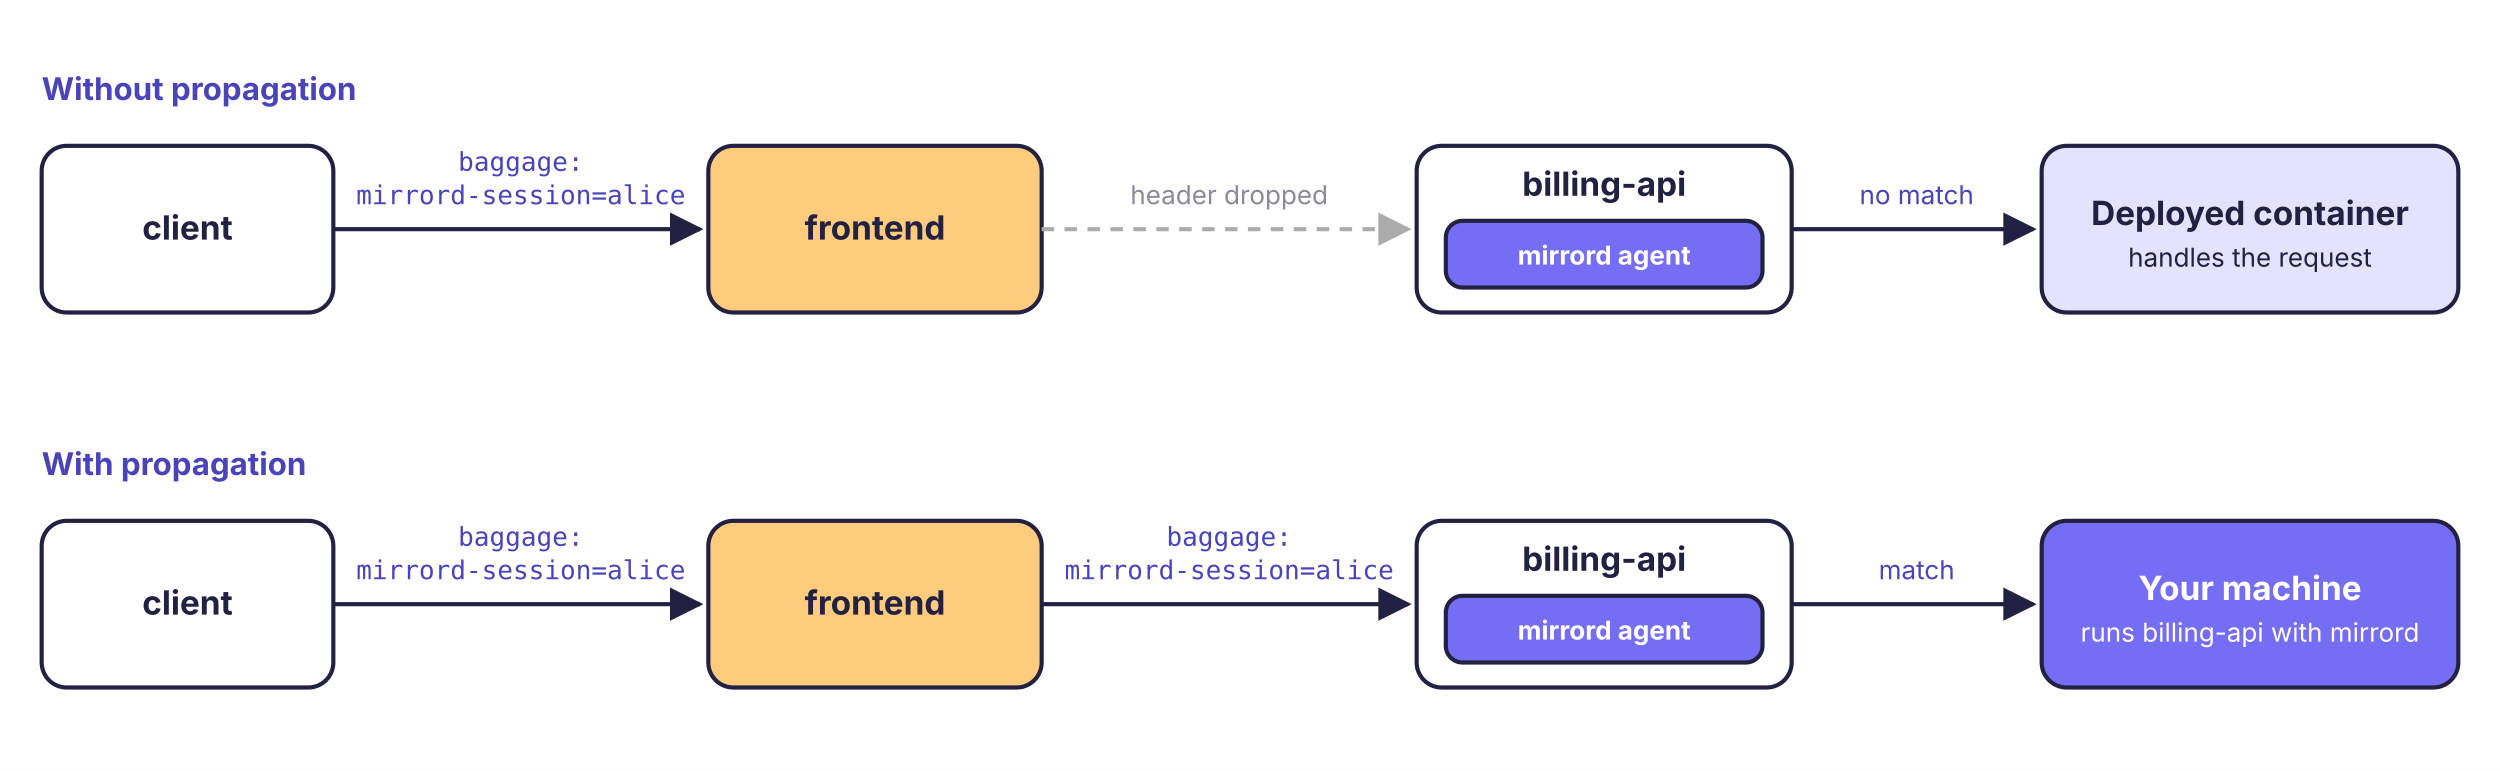
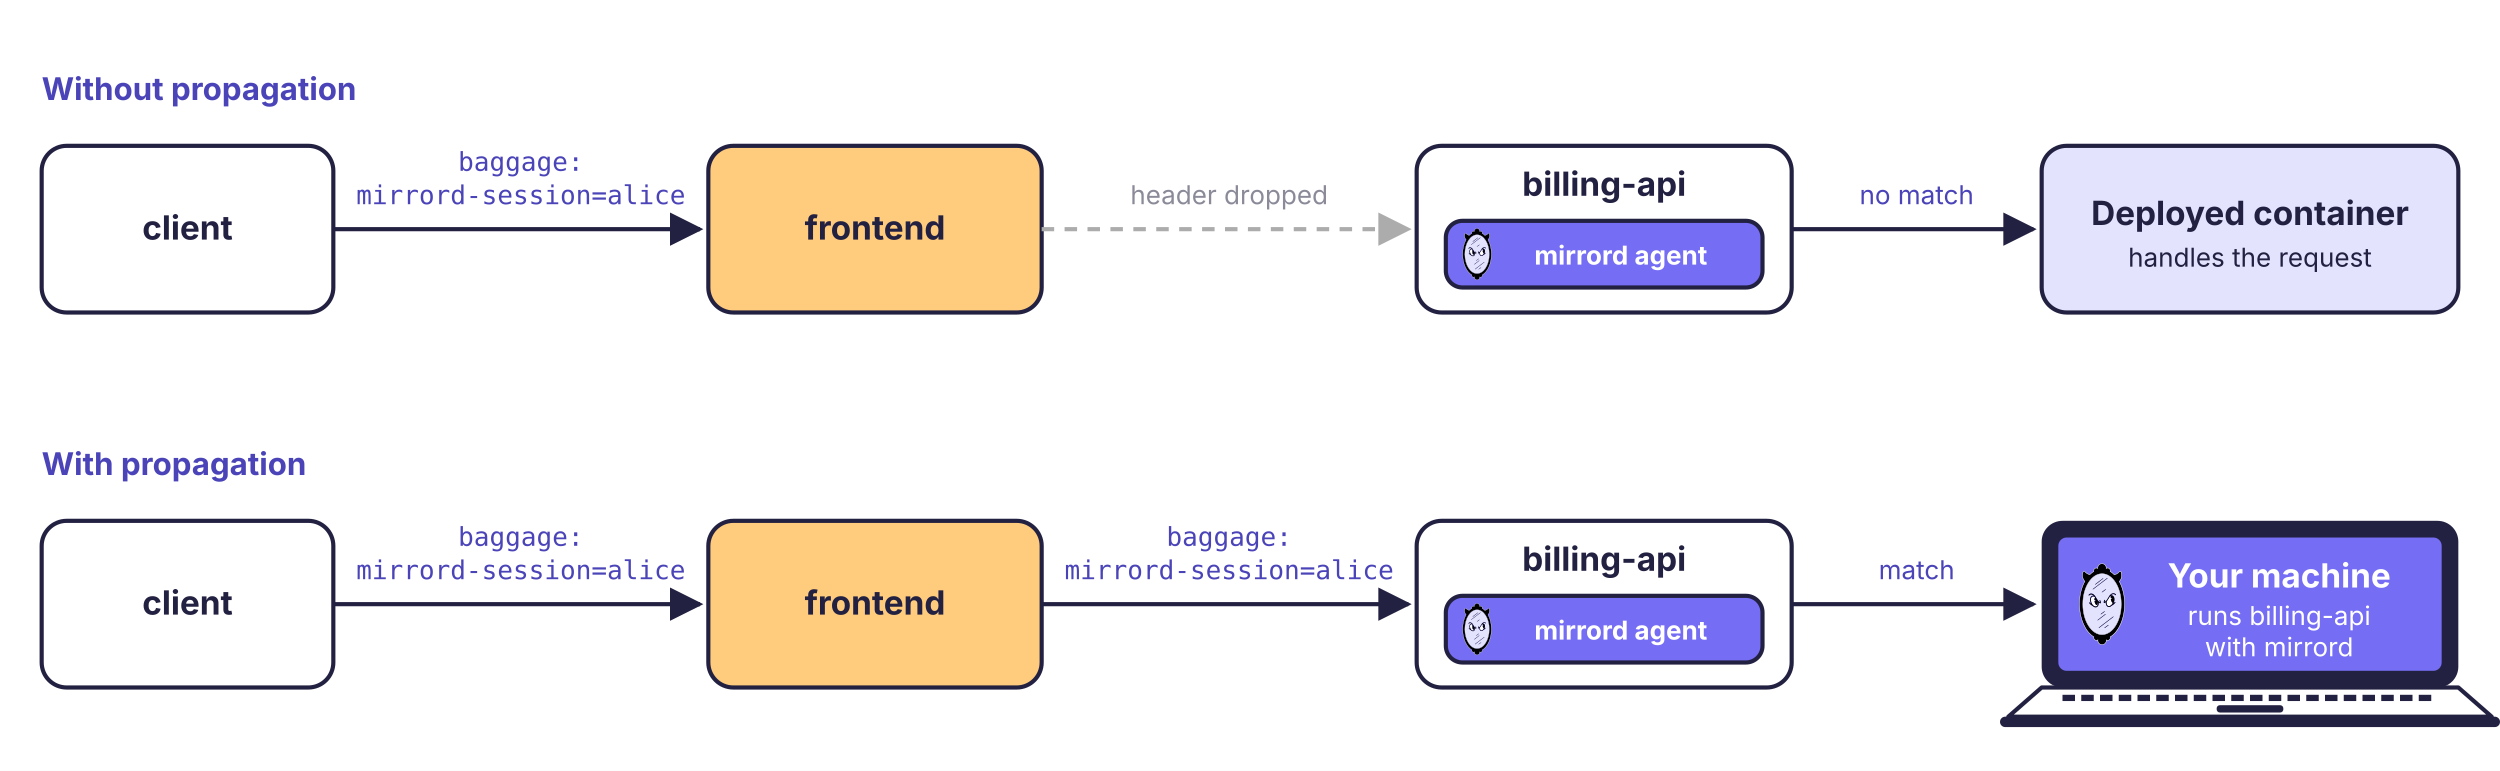
<svg xmlns="http://www.w3.org/2000/svg" viewBox="0 0 1200 370" width="1200" height="370" font-family="Inter, Helvetica, Arial, sans-serif" role="img" aria-labelledby="t d">
  <defs>
    <marker id="arrow" viewBox="0 0 10 10" refX="9" refY="5" markerWidth="8" markerHeight="8" orient="auto-start-reverse">
      <path d="M0 0 L10 5 L0 10 z" fill="#232141" />
    </marker>
    <marker id="arrow-grey" viewBox="0 0 10 10" refX="9" refY="5" markerWidth="8" markerHeight="8" orient="auto-start-reverse">
      <path d="M0 0 L10 5 L0 10 z" fill="#ACACAC" />
    </marker>
+     <symbol id="mirrord" viewBox="97 61 391 696">
+       <path fill="#ffffff" d="M255.6,387c4.1,19.1-0.9,36.1-12,40.5c-8.2,3.2-17.8,0-26.5-8.2c-0.3-0.6-0.9-0.9-1.5-1.2c0,0,0,0-0.3-0.3 c-5.5-5.6-10.5-13.2-14-22c-4.7-11.5-6.1-23.2-4.4-33.5c1.8-9.4,6.1-16.1,12.8-18.8c5.5-2.3,12.5-1.5,19.3,2.6 c1.5,2.3,2.6,4.4,3.8,6.2c-4.1,2.6-6.4,10.3-6.4,20.3l3.2,1.8l11.1,6.5l-12.5,1.5h-0.9c0.3,1.2,0.3,2.3,0.6,3.5 c3.2,17.9,12,31.1,19,29.7c6.4-1.2,9.6-14.4,7.6-30.2C255.3,386.4,255.6,386.7,255.6,387z" />
+       <path fill="#ffffff" d="M384,398.4c-3.2,6.8-7.3,12.3-12,17c0,0,0,0-0.3,0c-0.6,0.3-0.9,0.9-1.2,1.2c-8.7,7.9-18.4,11.5-26.5,8.2 c-11.1-4.7-16-21.4-12-40.5c1.5-1.8,3.2-3.8,4.7-5.6c5-6.5,9-13.2,12.8-20l1.2-2.1c1.2-1.8,2-3.8,3.2-5.6c1.2-2.1,2.6-4.4,4.4-7 c3.5-2.1,6.7-3.2,9.9-3.8c-2,4.7-2.3,10.3-2.3,15.3l3.2,1.8l11.1,6.5l-12.5,1.5h-0.9c0.3,1.2,0.3,2.3,0.6,3.8 C370.5,384.6,377.5,397,384,398.4z" />
+       <path fill="#E4E3FD" d="M405,391.7c-1.5-1.2-3.8-0.9-5,0.6c-3.2,4.1-7,7.9-11.1,11.5c1.2-2.3,2.6-5,3.5-7.6 c5.3-12.6,6.7-25.8,4.7-37.3c-2.3-12-8.2-20.6-16.9-24.1c-4.1-1.8-8.8-2.1-13.7-1.2c4.4-4.4,10.2-8.5,17.5-10 c8.2-1.5,16.6,1.5,20.4,7.3c1.2,1.5,3.2,2.1,5,0.9c1.5-1.2,2-3.2,0.9-4.7c-5.5-8.2-16.6-12.3-27.4-10c-11.1,2.1-19.3,9.7-24.2,15.6 c-2,2.3-3.8,5-5.5,7.3c-2,2.9-3.5,5.6-5,8.2c-1.2,2.1-2.3,3.8-3.2,5.6l-1.2,2.1c-3.8,6.5-7.6,13.2-12.3,19.1 c-5.8,7.6-11.7,12.9-18.4,16.7c0.6-5,2-9.7,4.4-14.1c0.9-1.8,0.3-3.8-1.5-4.7c-1.7-0.9-3.8-0.3-4.7,1.5c-2.9,5.6-4.7,11.5-5.3,17.6 c0,0.9-0.3,3.5,1.5,5.6c1.2,1.2,2.3,1.8,4.1,1.8c1.5,0,2.9-0.3,4.4-1.5c2.6-1.5,5.3-3.2,7.9-5.3c-1.7,18.5,5,34.1,17.5,39.3 c2.9,1.2,5.8,1.8,8.8,1.8c8.5,0,17.5-4.4,25.4-12c11.4-6.2,21.6-14.4,29.5-24.7C406.7,395.2,406.4,392.8,405,391.7z M292.1,149.1 c90.1,0,163.6,116.6,163.6,259.6s-73.5,259.6-163.6,259.6c-90.4,0-163.6-116.6-163.6-259.6S201.9,149.1,292.1,149.1z M389.5,517.3 c0.9-0.6,0.9-1.8,0.3-2.3c-0.6-0.9-1.8-0.9-2.3-0.3l-122.5,93.7c-0.9,0.6-0.9,1.8-0.3,2.3c0.3,0.3,0.9,0.6,1.5,0.6 c0.3,0,0.9,0,1.2-0.3L389.5,517.3z M346.9,589c0.9-0.6,0.9-1.8,0.3-2.3c-0.6-0.9-1.8-0.9-2.3-0.3l-31.2,23.2 c-0.9,0.6-0.9,1.8-0.3,2.3c0.3,0.6,0.9,0.9,1.5,0.9c0.3,0,0.6-0.3,0.9-0.3L346.9,589z M338.2,189.1c0.9-0.6,0.9-1.8,0.3-2.3 c-0.6-0.9-1.8-0.9-2.3-0.3l-122.5,93.4c-0.9,0.6-0.9,1.8-0.3,2.3c0.3,0.3,0.9,0.6,1.5,0.6c0.3,0,0.9,0,0.9-0.3L338.2,189.1z M324.4,284.5c0.9-0.6,0.9-1.8,0.3-2.3c-0.6-0.9-1.7-0.9-2.3-0.3l-31.2,22.9c-0.9,0.6-0.9,1.8-0.3,2.3c0.3,0.6,0.9,0.6,1.5,0.6 c0.3,0,0.6,0,0.9-0.3L324.4,284.5z M322.7,495.9c0.9-0.6,0.9-1.8,0.3-2.3c-0.6-0.9-1.8-0.9-2.3-0.3l-66.2,50.8 c-0.9,0.6-0.9,1.8-0.3,2.3c0.3,0.3,0.9,0.6,1.5,0.6c0.3,0,0.6,0,0.9-0.3L322.7,495.9z M314.8,472.4c0.9-0.6,0.9-1.8,0.3-2.3 c-0.6-0.9-1.8-0.9-2.3-0.3L281.6,493c-0.9,0.6-0.9,1.8-0.3,2.3c0.3,0.6,0.9,0.9,1.5,0.9c0.3,0,0.9-0.3,0.9-0.3L314.8,472.4z M302.3,190.5c0.9-0.6,0.9-1.8,0.3-2.3c-0.6-0.9-1.7-0.9-2.3-0.3L234,239c-0.9,0.6-0.9,1.8-0.3,2.3c0.3,0.3,0.9,0.6,1.5,0.6 c0.3,0,0.9,0,1.2-0.3L302.3,190.5z M280.1,399.6c1.8-2.1,1.5-4.7,1.5-5.6c-0.6-6.2-2.3-12.3-5-17.9c-0.9-1.8-2.9-2.3-4.7-1.5 c-1.8,0.9-2.3,2.9-1.5,4.7c2.3,4.4,3.8,9.4,4.4,14.1c-6.4-3.8-12.5-9.4-18.4-16.7c-4.7-6.2-8.8-12.9-12.3-19.1l-1.5-2.3 c-1.2-1.8-2-3.8-3.2-5.6c-1.5-2.3-2.9-5.3-5-8.2c0,0,0,0,0-0.3c-1.5-2.3-3.5-5-5.5-7.3c-5-5.9-13.1-13.2-24.2-15.6 c-10.8-2.1-21.9,2.1-27.4,10c-1.2,1.5-0.6,3.8,0.9,4.7c1.5,1.2,3.8,0.6,4.7-0.9c4.1-5.9,12.5-8.8,20.4-7.3 c7.3,1.5,13.1,5.9,17.5,10c-4.7-0.9-9.3-0.3-13.7,1.2c-8.8,3.5-14.6,12-16.9,24.1c-2,11.5-0.3,24.7,4.7,37.3 c1.2,2.6,2.3,5.3,3.5,7.6c-4.1-3.5-7.9-7.3-11.1-11.5c-1.2-1.5-3.5-1.8-5-0.6c-1.5,1.2-1.8,3.5-0.6,5c8.2,10,18.4,18.5,29.5,24.7 c7.9,7.6,16.9,11.7,25.7,11.7c2.9,0,6.1-0.6,8.8-1.8c12.5-5.3,19-20.6,17.5-39.3c2.6,2.1,5,3.8,7.9,5.3c1.5,0.9,2.9,1.2,4.4,1.2 C277.8,401.4,279.2,400.8,280.1,399.6z" />
+       <path d="M439.4,215.2c29.5,54,45.5,122.4,45.5,193.8c0,123.6-49,234.9-122.8,279.2c0.6,2.1,1.2,4.4,1.2,6.8 c0,12.3-10.2,22.6-22.5,22.6c-4.4,0-8.8-1.2-12.3-3.5c0.3,1.2,0.3,2.6,0.3,3.8c0,20.3-16.3,36.7-36.5,36.7s-36.5-16.4-36.5-36.7 c0-1.2,0-2.6,0.3-3.8c-3.5,2.3-7.9,3.5-12.3,3.5c-12.3,0-22.5-10-22.5-22.6c0-2.3,0.3-4.7,1.2-6.8C148.6,643.6,99.3,532.3,99.3,409 c0-71.9,16.3-140.9,46.4-195.3c-1.5-0.9-2.3-2.1-3.5-3.2c-9.9-11.2-15.5-26.4-16.9-42.6c-0.6-11.5,0.9-23.2,5-33.8 c0.6-1.8,2.6-6.8,7.6-7.3c5.3-0.6,8.5,3.8,11.4,7.9c1.2,1.5,2.3,2.9,2.9,3.8c5.5,5.3,12.5,9.7,21.6,13.8c4.4,2.1,9,3.8,13.4,5.3 c11.1-11.2,22.8-20.6,35-27.9c-0.6-2.3-1.2-4.4-1.2-6.8c0-12.3,10.2-22.6,22.5-22.6c4.4,0,8.8,1.2,12.3,3.5c0-1.2-0.3-2.6-0.3-3.8 c0-20.3,16.3-36.7,36.5-36.7c20.1,0,36.5,16.4,36.5,36.7c0,1.2,0,2.6-0.3,3.8c3.5-2.3,7.9-3.5,12.3-3.5c12.5,0,22.5,10.3,22.5,22.6 c0,2.3-0.3,4.7-1.2,6.8c12.5,7.6,24.8,17.3,36.2,29.1c4.7-1.5,9-3.2,13.7-5.3c9-4.1,16-8.5,21.6-13.8c0.9-0.9,2-2.3,2.9-3.8 c2.9-4.1,6.1-8.5,11.4-7.9c5,0.6,7,5.6,7.6,7.3c4.1,10.6,5.5,22.3,4.7,33.8c-1.2,15.9-7,31.4-16.9,42.6 C442.3,212.6,441.1,214,439.4,215.2z M455.7,409c0-143.3-73.5-259.6-163.6-259.6c-90.4,0-163.6,116.6-163.6,259.6 c0,143,73.5,259.6,163.6,259.6C382.5,668.6,455.7,552,455.7,409z" />
+       <path fill="#ffffff" d="M292.4,756.6c-21.2,0-38.5-17.4-38.5-38.7c0-0.1,0-0.2,0-0.3c-3,1.3-6.5,2-10,2c-13.5,0-24.5-11-24.5-24.6 c0-2.2,0.2-4.2,0.7-5.9c-36.1-22.2-66.8-60.3-88.9-110.2C109,528.5,97.3,469.7,97.3,409c0-71.5,16.3-140.6,45.8-194.7 c-0.6-0.5-1.1-1-1.5-1.5c-0.3-0.3-0.5-0.6-0.8-0.8l-0.1-0.1c-9.7-10.9-15.9-26.4-17.4-43.7c-0.6-12.5,1.1-24.4,5.1-34.7 c0.8-2.3,3.2-7.9,9.2-8.6c6.5-0.7,10.4,4.7,13.2,8.7c1.1,1.4,2.2,2.8,2.9,3.7c5.3,5,11.9,9.2,20.9,13.3c3.5,1.7,7.6,3.3,12.1,4.8 c10.7-10.7,21.9-19.6,33.2-26.5c-0.5-1.9-0.9-3.7-0.9-5.8c0-13.3,11.2-24.6,24.5-24.6c3.5,0,6.9,0.7,10,2c0-0.1,0-0.2,0-0.3 c0-21.3,17.3-38.7,38.5-38.7c21.2,0,38.5,17.4,38.5,38.7c0,0.1,0,0.2,0,0.3c3-1.3,6.5-2,10-2c13.5,0,24.5,11,24.5,24.6 c0,2.2-0.2,4.2-0.7,5.9c12.2,7.6,23.8,16.9,34.3,27.6c3.7-1.2,7.6-2.7,12.3-4.8c9-4.1,15.7-8.4,21-13.4c0.7-0.7,1.8-2,2.6-3.4 l0.1-0.1c2.8-4,6.7-9.5,13.2-8.8c6,0.7,8.5,6.3,9.3,8.7c4,10.4,5.7,22.4,4.8,34.5c-1.2,16.6-7.5,32.4-17.2,43.5c-0.4,1-1.3,2-2.4,3 c29,53.9,44.9,122.4,44.9,193.3c0,60.9-11.7,119.7-33.9,170.2c-22,49.9-52.6,87.9-88.6,110c0.5,1.9,0.8,3.8,0.8,5.8 c0,13.3-11.2,24.6-24.5,24.6c-3.5,0-6.9-0.7-10-2c0,0.1,0,0.2,0,0.3C330.8,739.2,313.6,756.6,292.4,756.6z M259.4,709.5l-1.2,5 c-0.2,0.9-0.2,2.3-0.2,3.3c0,19.1,15.5,34.7,34.5,34.7s34.5-15.6,34.5-34.7c0-1.1,0-2.4-0.2-3.3l-1.2-5l4.3,2.9 c3.1,2.1,7,3.2,11.1,3.2c11.1,0,20.5-9.4,20.5-20.6c0-2.1-0.5-4.2-1.1-6.2l-0.4-1.5l1.3-0.8c72.9-43.8,121.8-155.3,121.8-277.5 c0-70.8-16.1-139.3-45.3-192.8l-0.9-1.6l1.5-1c1.6-1.1,2.3-2.2,2.4-2.5l0.1-0.4l0.3-0.3c9.3-10.4,15.2-25.5,16.4-41.4 c0.9-11.6-0.7-22.9-4.5-32.9c-0.6-1.7-2.3-5.6-6-6.1c-3.8-0.4-6.3,2.6-9.5,7c-0.9,1.5-2.1,3-3.2,4.1c-5.7,5.4-12.7,9.9-22.2,14.2 c-5.4,2.4-9.7,4-13.9,5.4l-1.2,0.4l-0.9-0.9c-10.9-11.3-23-21-35.8-28.8l-1.5-0.9l0.7-1.6c0.7-1.6,1-3.5,1-6 c0-11.4-9.2-20.6-20.5-20.6c-4.1,0-8.1,1.1-11.1,3.2l-4.3,2.9l1.2-5c0.2-0.9,0.2-2.3,0.2-3.3c0-19.1-15.5-34.7-34.5-34.7 c-19,0-34.5,15.6-34.5,34.7c0,0.5,0.1,1.1,0.1,1.7c0.1,0.7,0.2,1.4,0.2,2.1v3.8l-3.1-2.1c-3.1-2.1-7-3.2-11.1-3.2 c-11.1,0-20.5,9.4-20.5,20.6c0,1.9,0.4,3.6,0.9,5.6l0.5,2.1l-1.3,0.8c-11.8,7.1-23.5,16.4-34.6,27.6l-0.9,0.9l-1.2-0.4 c-5.1-1.7-9.7-3.5-13.6-5.4c-9.5-4.3-16.5-8.8-22.1-14.2l-0.2-0.2l-0.1-0.2c-0.5-0.8-1.7-2.2-2.8-3.6l-0.1-0.1 c-3.1-4.4-5.7-7.5-9.5-7.1c-3.7,0.4-5.4,4.3-5.9,6c-3.8,9.8-5.5,21.2-4.9,33c1.5,16.4,7.3,31.1,16.4,41.3c0.3,0.3,0.6,0.6,0.9,0.9 c0.7,0.8,1.4,1.5,2.2,2l1.6,1l-0.9,1.7c-29.7,53.8-46.1,122.8-46.1,194.3c0,121.9,49.2,233.4,122.4,277.5l1.5,0.9l-0.7,1.6 c-0.7,1.6-1,3.5-1,6c0,11.4,9.2,20.6,20.5,20.6c4.1,0,8.1-1.1,11.1-3.2L259.4,709.5z M292.1,670.6c-91.3,0-165.6-117.3-165.6-261.6 s74.3-261.6,165.6-261.6c91.3,0,165.6,117.3,165.6,261.6S383.4,670.6,292.1,670.6z M292.1,151.4c-89.1,0-161.6,115.5-161.6,257.6 c0,68.8,16.9,133.5,47.7,182.3c30.6,48.5,71,75.2,113.9,75.2c89.1,0,161.6-115.5,161.6-257.6C453.7,267,381.2,151.4,292.1,151.4z" />
+       <path d="M344.9,586.3c0.9-0.6,1.7-0.3,2.3,0.3c0.6,0.9,0.3,1.8-0.3,2.3l-31.2,23.2c-0.3,0.3-0.6,0.3-0.9,0.3 c-0.6,0-1.2-0.3-1.5-0.9c-0.6-0.9-0.3-1.8,0.3-2.3L344.9,586.3z" />
+       <path d="M372,415.5c4.4-4.4,8.5-10.3,12-17c-6.4-1.8-13.4-13.8-16.3-29.7c-0.3-1.2-0.6-2.3-0.6-3.8h0.9l12.5-1.5l-11.1-6.5 l-3.2-1.8c0-5,0.3-10.6,2.3-15.3c-3.2,0.6-6.7,1.8-9.9,3.8c-1.8,2.3-3.2,5-4.4,7c-1.2,2.1-2.3,3.8-3.2,5.6l-1.2,2.1 c-3.8,6.5-7.9,13.5-12.8,20c-1.5,2.1-3.2,3.8-4.7,5.6c-4.1,19.1,0.9,35.8,12,40.5c8.2,3.2,17.8-0.3,26.5-8.2 C370.8,416.3,371.4,415.8,372,415.5z M410.5,326.8c1.2,1.5,0.9,3.8-0.9,4.7c-1.5,1.2-3.8,0.9-5-0.9c-4.1-5.9-12.5-8.8-20.4-7.3 c-7.3,1.5-13.1,5.9-17.5,10c4.7-0.9,9.3-0.3,13.7,1.2c8.8,3.5,14.9,12,16.9,24.1c2,11.5,0.3,24.7-4.7,37.3 c-1.2,2.6-2.3,5.3-3.5,7.6c4.1-3.5,7.9-7.3,11.1-11.5c1.2-1.5,3.5-1.8,5-0.6c1.5,1.2,1.7,3.5,0.6,5c-8.2,10.3-18.4,18.5-29.5,24.7 c-7.9,7.6-16.9,12-25.4,12c-3.2,0-6.1-0.6-8.8-1.8c-12.5-5.3-19-20.6-17.5-39.3c-2.6,2.1-5.3,3.8-7.9,5.3c-1.5,0.9-3.2,1.5-4.4,1.5 c-1.5,0-2.9-0.6-4.1-1.8c-1.7-2.1-1.5-4.7-1.5-5.6c0.6-6.2,2.3-12,5.3-17.6c0.9-1.8,2.9-2.3,4.7-1.5c1.8,0.9,2.3,2.9,1.5,4.7 c-2.3,4.4-3.8,9.4-4.4,14.1c6.4-3.8,12.5-9.4,18.4-16.7c4.7-6.2,8.8-12.6,12.3-19.1l1.2-2.1c1.2-2.1,2.3-3.8,3.2-5.6 c1.5-2.3,2.9-5.3,5-8.2c1.8-2.3,3.5-5,5.5-7.3c5-5.9,13.4-13.2,24.2-15.6C393.9,314.5,405,318.6,410.5,326.8z" />
+       <path d="M324.4,284.5l-31.5,23.2c-0.3,0.3-0.6,0.3-0.9,0.3c-0.6,0-1.2-0.3-1.5-0.6c-0.6-0.9-0.3-1.8,0.3-2.3l31.2-23.2 c0.9-0.6,1.7-0.3,2.3,0.3C325.6,282.7,325.3,283.9,324.4,284.5z" />
+       <path d="M312.8,469.5c0.9-0.6,1.8-0.3,2.3,0.3c0.6,0.9,0.3,1.8-0.3,2.3l-31.2,23.2c-0.3,0.3-0.6,0.3-0.9,0.3 c-0.6,0-1.2-0.3-1.5-0.9c-0.6-0.9-0.3-1.8,0.3-2.3L312.8,469.5z" />
+       <path d="M387.5,514.7c0.9-0.6,1.8-0.3,2.3,0.3c0.6,0.9,0.3,1.8-0.3,2.3L267,611c-0.3,0.3-0.6,0.3-1.2,0.3c-0.6,0-1.2-0.3-1.5-0.6 c-0.6-0.9-0.6-1.8,0.3-2.3L387.5,514.7z" />
+       <path d="M320.7,493c0.9-0.6,1.8-0.3,2.3,0.3c0.6,0.9,0.6,1.8-0.3,2.3l-66.2,51.1c-0.3,0.3-0.6,0.3-0.9,0.3c-0.6,0-1.2-0.3-1.5-0.6 c-0.6-0.9-0.6-1.8,0.3-2.3L320.7,493z" />
+       <path d="M300.2,187.9c0.9-0.6,1.7-0.3,2.3,0.3c0.6,0.9,0.6,1.8-0.3,2.3l-65.9,51.1c-0.3,0.3-0.6,0.3-1.2,0.3 c-0.6,0-0.9-0.3-1.5-0.6c-0.6-0.9-0.3-1.8,0.3-2.3L300.2,187.9z" />
+       <path d="M213.6,279.8l122.5-93.7c0.6-0.6,1.8-0.3,2.3,0.3c0.6,0.9,0.3,1.8-0.3,2.3l-122.5,93.7c-0.3,0.3-0.6,0.3-0.9,0.3 c-0.6,0-1.2-0.3-1.5-0.6C212.7,281.6,212.7,280.4,213.6,279.8z" />
+       <path d="M243.9,427.5c11.1-4.4,16-21.4,12-40.5c-0.3-0.3-0.6-0.6-0.9-0.9c2,15.9-1.2,29.1-7.6,30.2c-7.3,1.5-15.8-12-19-29.7 c-0.3-1.2-0.3-2.3-0.6-3.5h0.9l12.5-1.5l-11.1-6.5l-3.2-1.8c0-10,2.3-17.6,6.4-20.3c-1.2-2.1-2.3-4.1-3.8-6.2 c-7-4.1-13.7-5-19.3-2.6c-6.4,2.6-11.1,9.4-12.8,18.8c-1.8,10-0.3,22,4.4,33.5c3.5,8.8,8.5,16.4,14,22c0,0,0.3,0,0.3,0.3 c0.6,0.3,1.2,0.9,1.5,1.2C225.9,427.2,235.8,430.7,243.9,427.5z M204.9,319.1c11.1,2.1,19.3,9.7,24.2,15.6c2,2.3,3.8,5,5.5,7.3 c0,0,0,0,0,0.3c2,2.9,3.5,5.6,5,8.2c1.2,1.8,2,3.5,3.2,5.6l1.5,2.3c3.8,6.5,7.6,12.9,12.3,19.1c5.8,7.3,11.7,12.9,18.4,16.7 c-0.6-5-2-9.7-4.4-14.1c-0.9-1.8-0.3-3.8,1.5-4.7c1.8-0.9,3.8-0.3,4.7,1.5c2.9,5.6,4.7,11.5,5,17.9c0,0.9,0.3,3.5-1.5,5.6 c-1.2,1.2-2.6,1.8-4.1,1.8c-1.5,0-2.9-0.6-4.4-1.2c-2.6-1.5-5.3-3.2-7.9-5.3c1.7,18.5-5,34.1-17.5,39.3c-2.9,1.2-5.8,1.8-8.8,1.8 c-8.5,0-17.5-4.4-25.7-11.7c-11.4-6.2-21.6-14.7-29.5-24.7c-1.2-1.5-0.9-3.8,0.6-5c1.5-1.2,3.8-0.9,5,0.6c3.2,4.1,7,7.9,11.1,11.5 c-1.2-2.3-2.6-5-3.5-7.6c-5-12.6-6.7-25.8-4.7-37.3c2-12,8.2-20.6,16.9-24.1c4.1-1.8,8.8-2.1,13.7-1.2c-4.4-4.4-10.2-8.8-17.5-10 c-8.2-1.5-16.6,1.5-20.4,7.3c-1.2,1.5-3.2,2.1-4.7,0.9c-1.5-1.2-2-3.2-0.9-4.7C183,320.9,194.1,317.1,204.9,319.1z" />
+     </symbol>
  </defs>
  <rect x="0" y="0" width="1200" height="370" fill="#ffffff" />
  <text x="20" y="48" font-size="15" font-weight="700" fill="#4a44b8">Without propagation</text>
  <rect x="20" y="70" width="140" height="80" rx="12" fill="#ffffff" stroke="#232141" stroke-width="2" />
  <text x="90" y="115" font-size="16" font-weight="700" fill="#232141" text-anchor="middle">client</text>
  <line x1="160" y1="110" x2="336" y2="110" stroke="#232141" stroke-width="2" marker-end="url(#arrow)" />
  <text x="250" y="82" font-size="12.5" font-family="Menlo, Consolas, monospace" fill="#4a44b8" text-anchor="middle">baggage:</text>
  <text x="250" y="98" font-size="12.5" font-family="Menlo, Consolas, monospace" fill="#4a44b8" text-anchor="middle">mirrord-session=alice</text>
  <rect x="340" y="70" width="160" height="80" rx="12" fill="#FFCB7D" stroke="#232141" stroke-width="2" />
  <text x="420" y="115" font-size="16" font-weight="700" fill="#232141" text-anchor="middle">frontend</text>
  <line x1="500" y1="110" x2="676" y2="110" stroke="#ACACAC" stroke-width="2" stroke-dasharray="6 5" marker-end="url(#arrow-grey)" />
  <text x="590" y="98" font-size="12.5" fill="#8a8a99" text-anchor="middle">header dropped</text>
  <rect x="680" y="70" width="180" height="80" rx="12" fill="#ffffff" stroke="#232141" stroke-width="2" />
  <text x="770" y="94" font-size="16" font-weight="700" fill="#232141" text-anchor="middle">billing-api</text>
  <rect x="694" y="106" width="152" height="32" rx="8" fill="#756DF3" stroke="#232141" stroke-width="2" />
-   <text x="770" y="127" font-size="12.5" font-weight="700" fill="#ffffff" text-anchor="middle">mirrord agent</text>
+   <use href="#mirrord" x="702" y="109" width="14" height="26" />
+   <text x="778" y="127" font-size="12.5" font-weight="700" fill="#ffffff" text-anchor="middle">mirrord agent</text>
  <line x1="860" y1="110" x2="976" y2="110" stroke="#232141" stroke-width="2" marker-end="url(#arrow)" />
  <text x="920" y="98" font-size="12.5" fill="#4a44b8" text-anchor="middle">no match</text>
  <rect x="980" y="70" width="200" height="80" rx="12" fill="#E4E3FD" stroke="#232141" stroke-width="2" />
  <text x="1080" y="108" font-size="16" font-weight="700" fill="#232141" text-anchor="middle">Deployed container</text>
  <text x="1080" y="128" font-size="12.5" fill="#232141" text-anchor="middle">handles the request</text>
  <text x="20" y="228" font-size="15" font-weight="700" fill="#4a44b8">With propagation</text>
  <rect x="20" y="250" width="140" height="80" rx="12" fill="#ffffff" stroke="#232141" stroke-width="2" />
  <text x="90" y="295" font-size="16" font-weight="700" fill="#232141" text-anchor="middle">client</text>
  <line x1="160" y1="290" x2="336" y2="290" stroke="#232141" stroke-width="2" marker-end="url(#arrow)" />
  <text x="250" y="262" font-size="12.5" font-family="Menlo, Consolas, monospace" fill="#4a44b8" text-anchor="middle">baggage:</text>
  <text x="250" y="278" font-size="12.5" font-family="Menlo, Consolas, monospace" fill="#4a44b8" text-anchor="middle">mirrord-session=alice</text>
  <rect x="340" y="250" width="160" height="80" rx="12" fill="#FFCB7D" stroke="#232141" stroke-width="2" />
  <text x="420" y="295" font-size="16" font-weight="700" fill="#232141" text-anchor="middle">frontend</text>
  <line x1="500" y1="290" x2="676" y2="290" stroke="#232141" stroke-width="2" marker-end="url(#arrow)" />
  <text x="590" y="262" font-size="12.5" font-family="Menlo, Consolas, monospace" fill="#4a44b8" text-anchor="middle">baggage:</text>
  <text x="590" y="278" font-size="12.5" font-family="Menlo, Consolas, monospace" fill="#4a44b8" text-anchor="middle">mirrord-session=alice</text>
  <rect x="680" y="250" width="180" height="80" rx="12" fill="#ffffff" stroke="#232141" stroke-width="2" />
  <text x="770" y="274" font-size="16" font-weight="700" fill="#232141" text-anchor="middle">billing-api</text>
  <rect x="694" y="286" width="152" height="32" rx="8" fill="#756DF3" stroke="#232141" stroke-width="2" />
-   <text x="770" y="307" font-size="12.5" font-weight="700" fill="#ffffff" text-anchor="middle">mirrord agent</text>
+   <use href="#mirrord" x="702" y="289" width="14" height="26" />
+   <text x="778" y="307" font-size="12.5" font-weight="700" fill="#ffffff" text-anchor="middle">mirrord agent</text>
  <line x1="860" y1="290" x2="976" y2="290" stroke="#232141" stroke-width="2" marker-end="url(#arrow)" />
  <text x="920" y="278" font-size="12.5" fill="#4a44b8" text-anchor="middle">match</text>
-   <rect x="980" y="250" width="200" height="80" rx="12" fill="#756DF3" stroke="#232141" stroke-width="2" />
-   <text x="1080" y="288" font-size="16" font-weight="700" fill="#ffffff" text-anchor="middle">Your machine</text>
-   <text x="1080" y="308" font-size="12.5" fill="#ffffff" text-anchor="middle">runs billing-api with mirrord</text>
+   <rect x="980" y="250" width="200" height="80" rx="10" fill="#232141" />
+   <rect x="988" y="258" width="184" height="64" rx="4" fill="#756DF3" />
+   <path d="M980 330 H1180 L1196 344 H964 Z" fill="#ffffff" stroke="#232141" stroke-width="2" stroke-linejoin="round" />
+   <line x1="990" y1="335" x2="1170" y2="335" stroke="#232141" stroke-width="3" stroke-dasharray="6 3" />
+   <rect x="1064" y="338.5" width="32" height="3.5" rx="1.5" fill="#232141" />
+   <rect x="960" y="344" width="240" height="5" rx="2.5" fill="#232141" />
+   <use href="#mirrord" x="998" y="270" width="22" height="40" />
+   <text x="1094" y="282" font-size="16" font-weight="700" fill="#ffffff" text-anchor="middle">Your machine</text>
+   <text x="1094" y="300" font-size="12.5" fill="#ffffff" text-anchor="middle">runs billing-api</text>
+   <text x="1094" y="315" font-size="12.5" fill="#ffffff" text-anchor="middle">with mirrord</text>
</svg>
